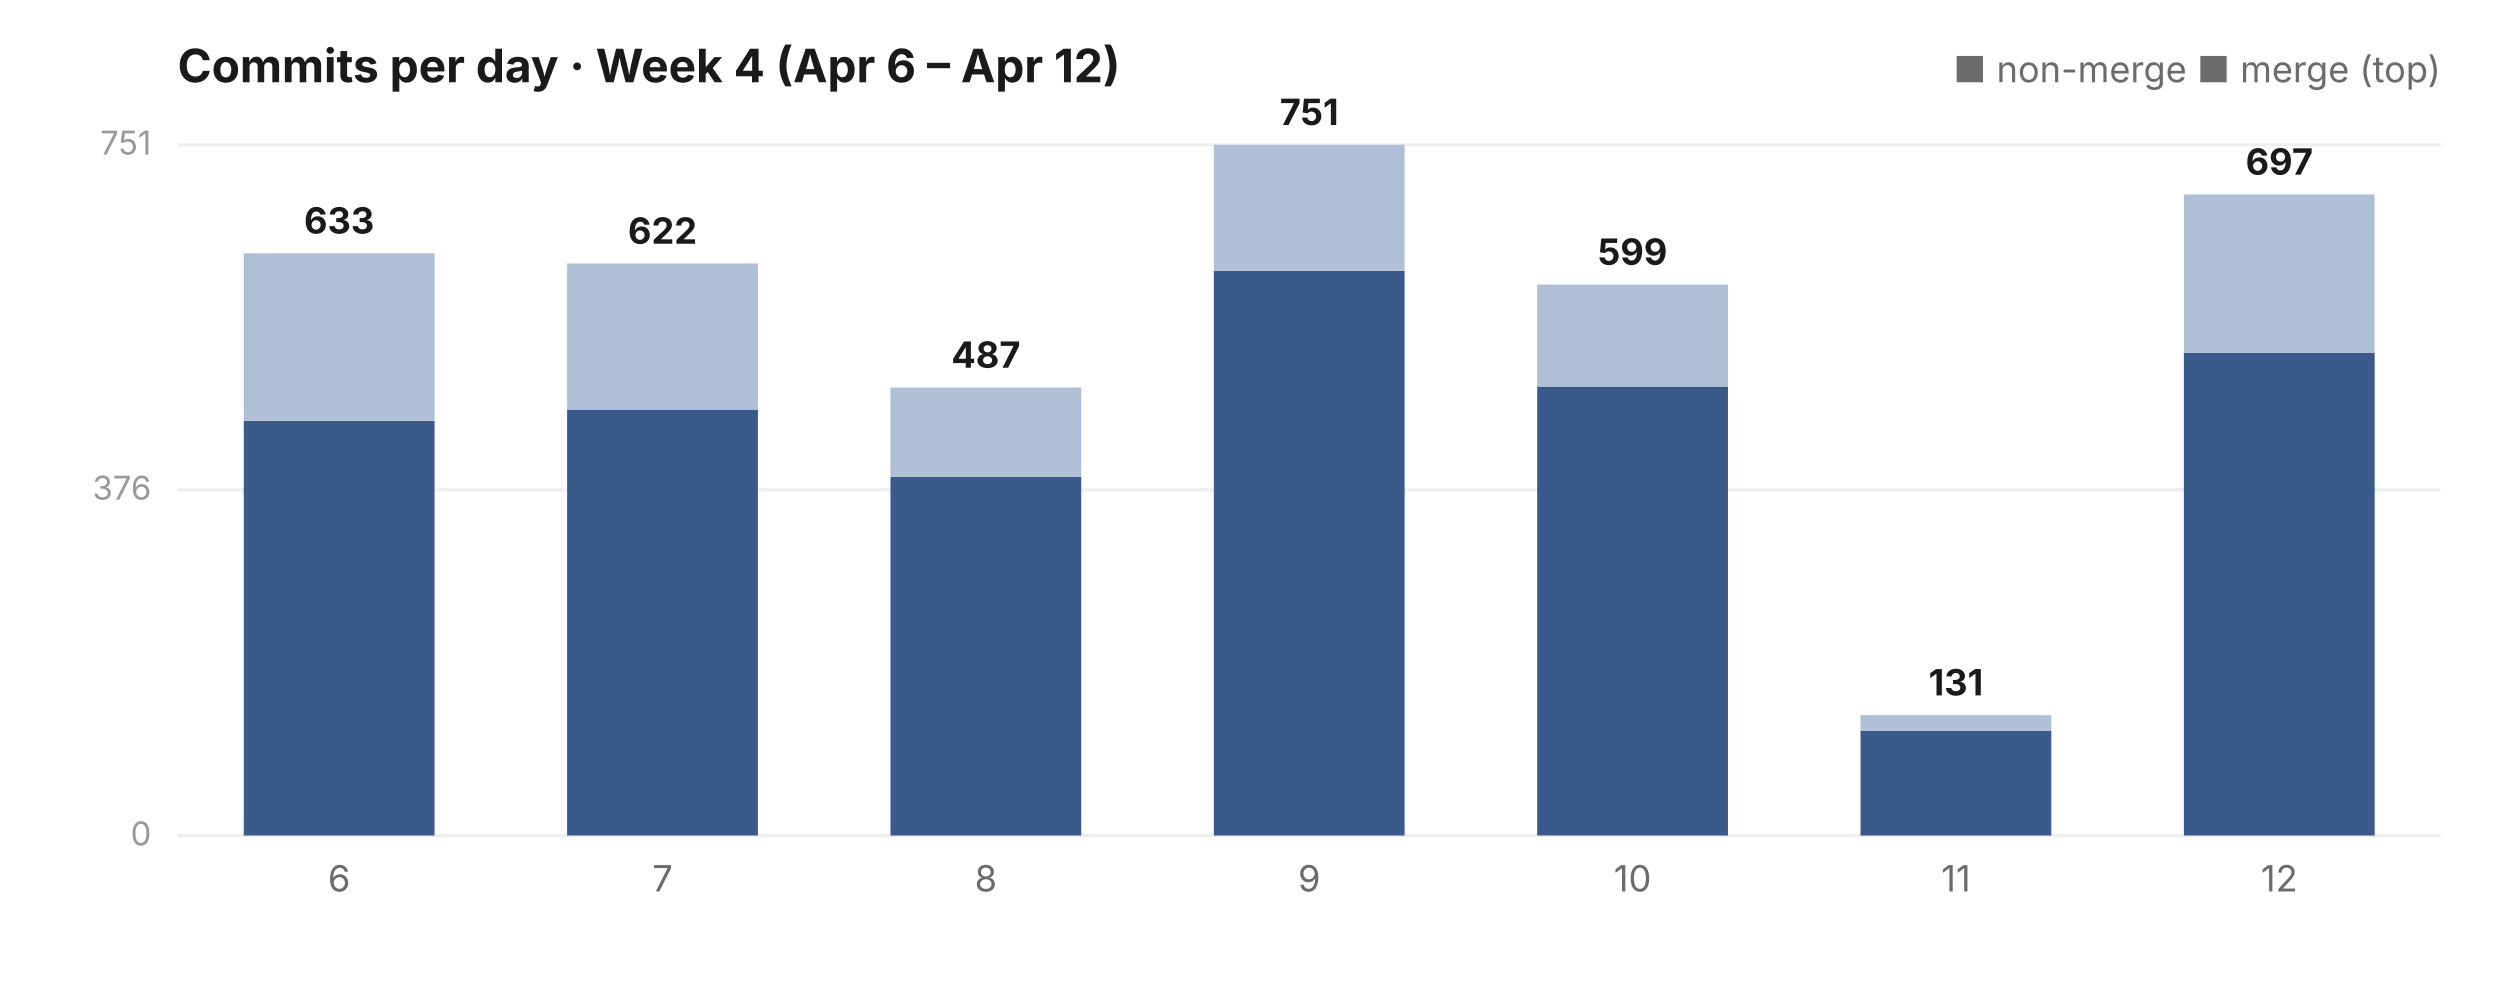
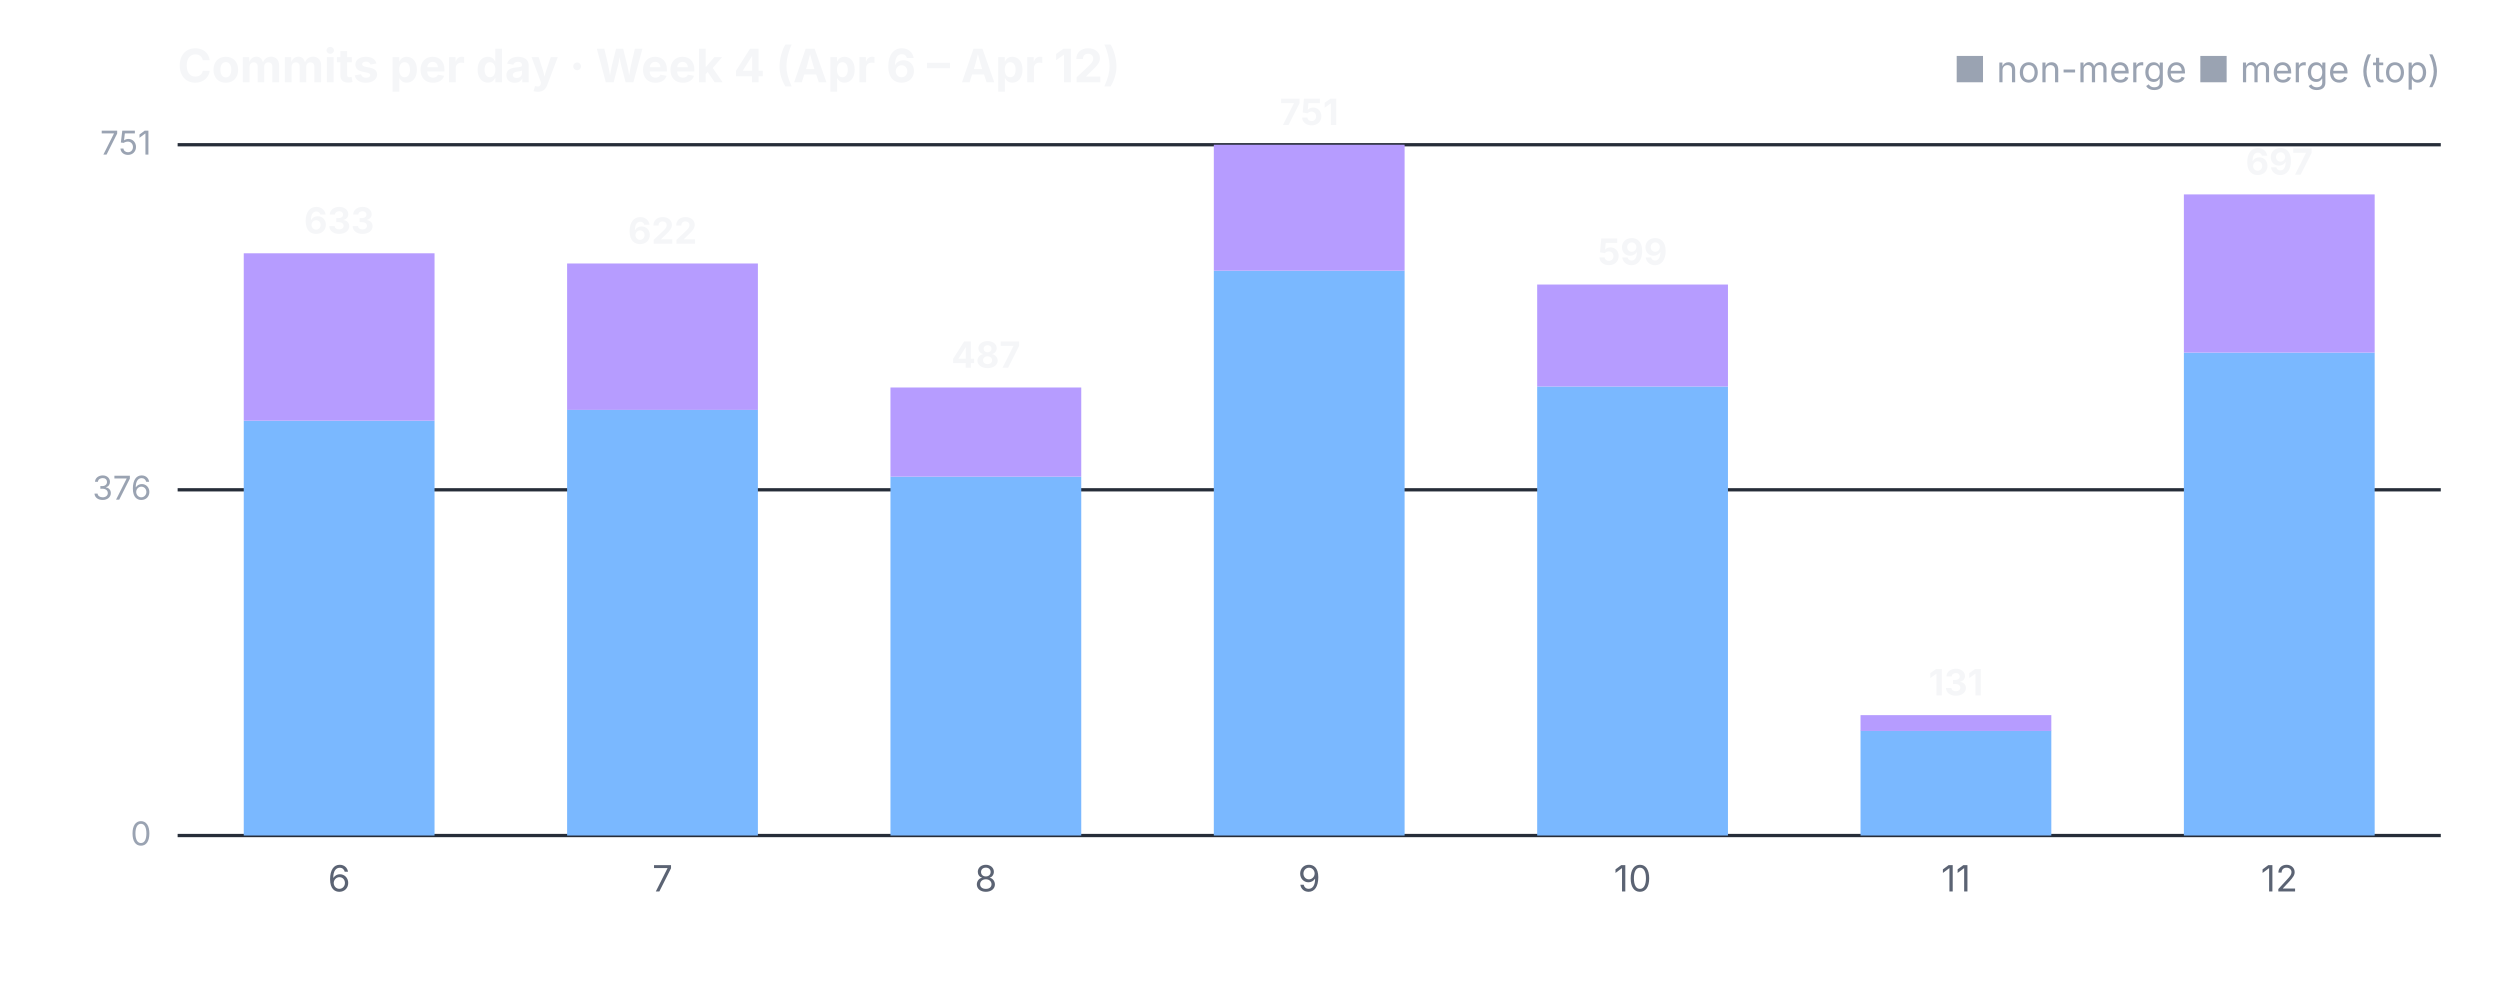
- <svg xmlns="http://www.w3.org/2000/svg" viewBox="0 0 760 300" width="760" height="300" style="max-width:100%;height:auto;font-family:-apple-system,Segoe UI,sans-serif;background:#fff;border:1px solid #e7e7e4;border-radius:8px">
-   <text x="54" y="25" font-size="14" font-weight="700" fill="#1a1a1a">Commits per day · Week 4 (Apr 6 – Apr 12)</text>
-   <text x="742" y="25" font-size="11" fill="#6b6b6b" text-anchor="end">■ non-merge ■ merge (top)</text>
-   <line x1="54" y1="254.0" x2="742" y2="254.0" stroke="#eee" />
-   <text x="46" y="257.0" font-size="10" fill="#999" text-anchor="end">0</text>
-   <line x1="54" y1="148.9" x2="742" y2="148.9" stroke="#eee" />
-   <text x="46" y="151.9" font-size="10" fill="#999" text-anchor="end">376</text>
-   <line x1="54" y1="44.0" x2="742" y2="44.0" stroke="#eee" />
-   <text x="46" y="47.0" font-size="10" fill="#999" text-anchor="end">751</text>
-   <rect x="74.1" y="127.9" width="58.0" height="126.1" fill="#3a5a8c" />
-   <rect x="74.1" y="77.0" width="58.0" height="50.9" fill="#aebfd6" />
-   <text x="103.1" y="271.0" font-size="11" fill="#6b6b6b" text-anchor="middle">6</text>
-   <text x="103.1" y="71.0" font-size="11" fill="#1a1a1a" text-anchor="middle" font-weight="700">633</text>
-   <rect x="172.4" y="124.5" width="58.0" height="129.5" fill="#3a5a8c" />
-   <rect x="172.4" y="80.1" width="58.0" height="44.5" fill="#aebfd6" />
-   <text x="201.4" y="271.0" font-size="11" fill="#6b6b6b" text-anchor="middle">7</text>
-   <text x="201.4" y="74.1" font-size="11" fill="#1a1a1a" text-anchor="middle" font-weight="700">622</text>
-   <rect x="270.7" y="144.9" width="58.0" height="109.1" fill="#3a5a8c" />
-   <rect x="270.7" y="117.8" width="58.0" height="27.1" fill="#aebfd6" />
-   <text x="299.7" y="271.0" font-size="11" fill="#6b6b6b" text-anchor="middle">8</text>
-   <text x="299.7" y="111.8" font-size="11" fill="#1a1a1a" text-anchor="middle" font-weight="700">487</text>
-   <rect x="369.0" y="82.3" width="58.0" height="171.7" fill="#3a5a8c" />
-   <rect x="369.0" y="44.0" width="58.0" height="38.3" fill="#aebfd6" />
-   <text x="398.0" y="271.0" font-size="11" fill="#6b6b6b" text-anchor="middle">9</text>
-   <text x="398.0" y="38.0" font-size="11" fill="#1a1a1a" text-anchor="middle" font-weight="700">751</text>
-   <rect x="467.3" y="117.5" width="58.0" height="136.5" fill="#3a5a8c" />
-   <rect x="467.3" y="86.5" width="58.0" height="31.0" fill="#aebfd6" />
-   <text x="496.3" y="271.0" font-size="11" fill="#6b6b6b" text-anchor="middle">10</text>
-   <text x="496.3" y="80.5" font-size="11" fill="#1a1a1a" text-anchor="middle" font-weight="700">599</text>
-   <rect x="565.6" y="222.1" width="58.0" height="31.9" fill="#3a5a8c" />
-   <rect x="565.6" y="217.4" width="58.0" height="4.8" fill="#aebfd6" />
-   <text x="594.6" y="271.0" font-size="11" fill="#6b6b6b" text-anchor="middle">11</text>
-   <text x="594.6" y="211.4" font-size="11" fill="#1a1a1a" text-anchor="middle" font-weight="700">131</text>
-   <rect x="663.9" y="107.2" width="58.0" height="146.8" fill="#3a5a8c" />
-   <rect x="663.9" y="59.1" width="58.0" height="48.1" fill="#aebfd6" />
-   <text x="692.9" y="271.0" font-size="11" fill="#6b6b6b" text-anchor="middle">12</text>
-   <text x="692.9" y="53.1" font-size="11" fill="#1a1a1a" text-anchor="middle" font-weight="700">697</text>
+ <svg xmlns="http://www.w3.org/2000/svg" viewBox="0 0 760 300" width="760" height="300" style="max-width:100%;height:auto;font-family:-apple-system,Segoe UI,sans-serif;background:#101319;border:1px solid #36404f;border-radius:8px">
+   <text x="54" y="25" font-size="14" font-weight="700" fill="#f5f6f8">Commits per day · Week 4 (Apr 6 – Apr 12)</text>
+   <text x="742" y="25" font-size="11" fill="#9aa3b2" text-anchor="end">■ non-merge ■ merge (top)</text>
+   <line x1="54" y1="254.0" x2="742" y2="254.0" stroke="#262d39" />
+   <text x="46" y="257.0" font-size="10" fill="#9aa3b2" text-anchor="end">0</text>
+   <line x1="54" y1="148.9" x2="742" y2="148.9" stroke="#262d39" />
+   <text x="46" y="151.9" font-size="10" fill="#9aa3b2" text-anchor="end">376</text>
+   <line x1="54" y1="44.0" x2="742" y2="44.0" stroke="#262d39" />
+   <text x="46" y="47.0" font-size="10" fill="#9aa3b2" text-anchor="end">751</text>
+   <rect x="74.1" y="127.9" width="58.0" height="126.1" fill="#7ab8ff" />
+   <rect x="74.1" y="77.0" width="58.0" height="50.9" fill="#b69cff" />
+   <text x="103.1" y="271.0" font-size="11" fill="#5b6373" text-anchor="middle">6</text>
+   <text x="103.1" y="71.0" font-size="11" fill="#f5f6f8" text-anchor="middle" font-weight="700">633</text>
+   <rect x="172.4" y="124.5" width="58.0" height="129.5" fill="#7ab8ff" />
+   <rect x="172.4" y="80.1" width="58.0" height="44.5" fill="#b69cff" />
+   <text x="201.4" y="271.0" font-size="11" fill="#5b6373" text-anchor="middle">7</text>
+   <text x="201.4" y="74.1" font-size="11" fill="#f5f6f8" text-anchor="middle" font-weight="700">622</text>
+   <rect x="270.7" y="144.9" width="58.0" height="109.1" fill="#7ab8ff" />
+   <rect x="270.7" y="117.8" width="58.0" height="27.1" fill="#b69cff" />
+   <text x="299.7" y="271.0" font-size="11" fill="#5b6373" text-anchor="middle">8</text>
+   <text x="299.7" y="111.8" font-size="11" fill="#f5f6f8" text-anchor="middle" font-weight="700">487</text>
+   <rect x="369.0" y="82.3" width="58.0" height="171.7" fill="#7ab8ff" />
+   <rect x="369.0" y="44.0" width="58.0" height="38.3" fill="#b69cff" />
+   <text x="398.0" y="271.0" font-size="11" fill="#5b6373" text-anchor="middle">9</text>
+   <text x="398.0" y="38.0" font-size="11" fill="#f5f6f8" text-anchor="middle" font-weight="700">751</text>
+   <rect x="467.3" y="117.5" width="58.0" height="136.5" fill="#7ab8ff" />
+   <rect x="467.3" y="86.5" width="58.0" height="31.0" fill="#b69cff" />
+   <text x="496.3" y="271.0" font-size="11" fill="#5b6373" text-anchor="middle">10</text>
+   <text x="496.3" y="80.5" font-size="11" fill="#f5f6f8" text-anchor="middle" font-weight="700">599</text>
+   <rect x="565.6" y="222.1" width="58.0" height="31.9" fill="#7ab8ff" />
+   <rect x="565.6" y="217.4" width="58.0" height="4.8" fill="#b69cff" />
+   <text x="594.6" y="271.0" font-size="11" fill="#5b6373" text-anchor="middle">11</text>
+   <text x="594.6" y="211.4" font-size="11" fill="#f5f6f8" text-anchor="middle" font-weight="700">131</text>
+   <rect x="663.9" y="107.2" width="58.0" height="146.8" fill="#7ab8ff" />
+   <rect x="663.9" y="59.1" width="58.0" height="48.1" fill="#b69cff" />
+   <text x="692.9" y="271.0" font-size="11" fill="#5b6373" text-anchor="middle">12</text>
+   <text x="692.9" y="53.1" font-size="11" fill="#f5f6f8" text-anchor="middle" font-weight="700">697</text>
</svg>
